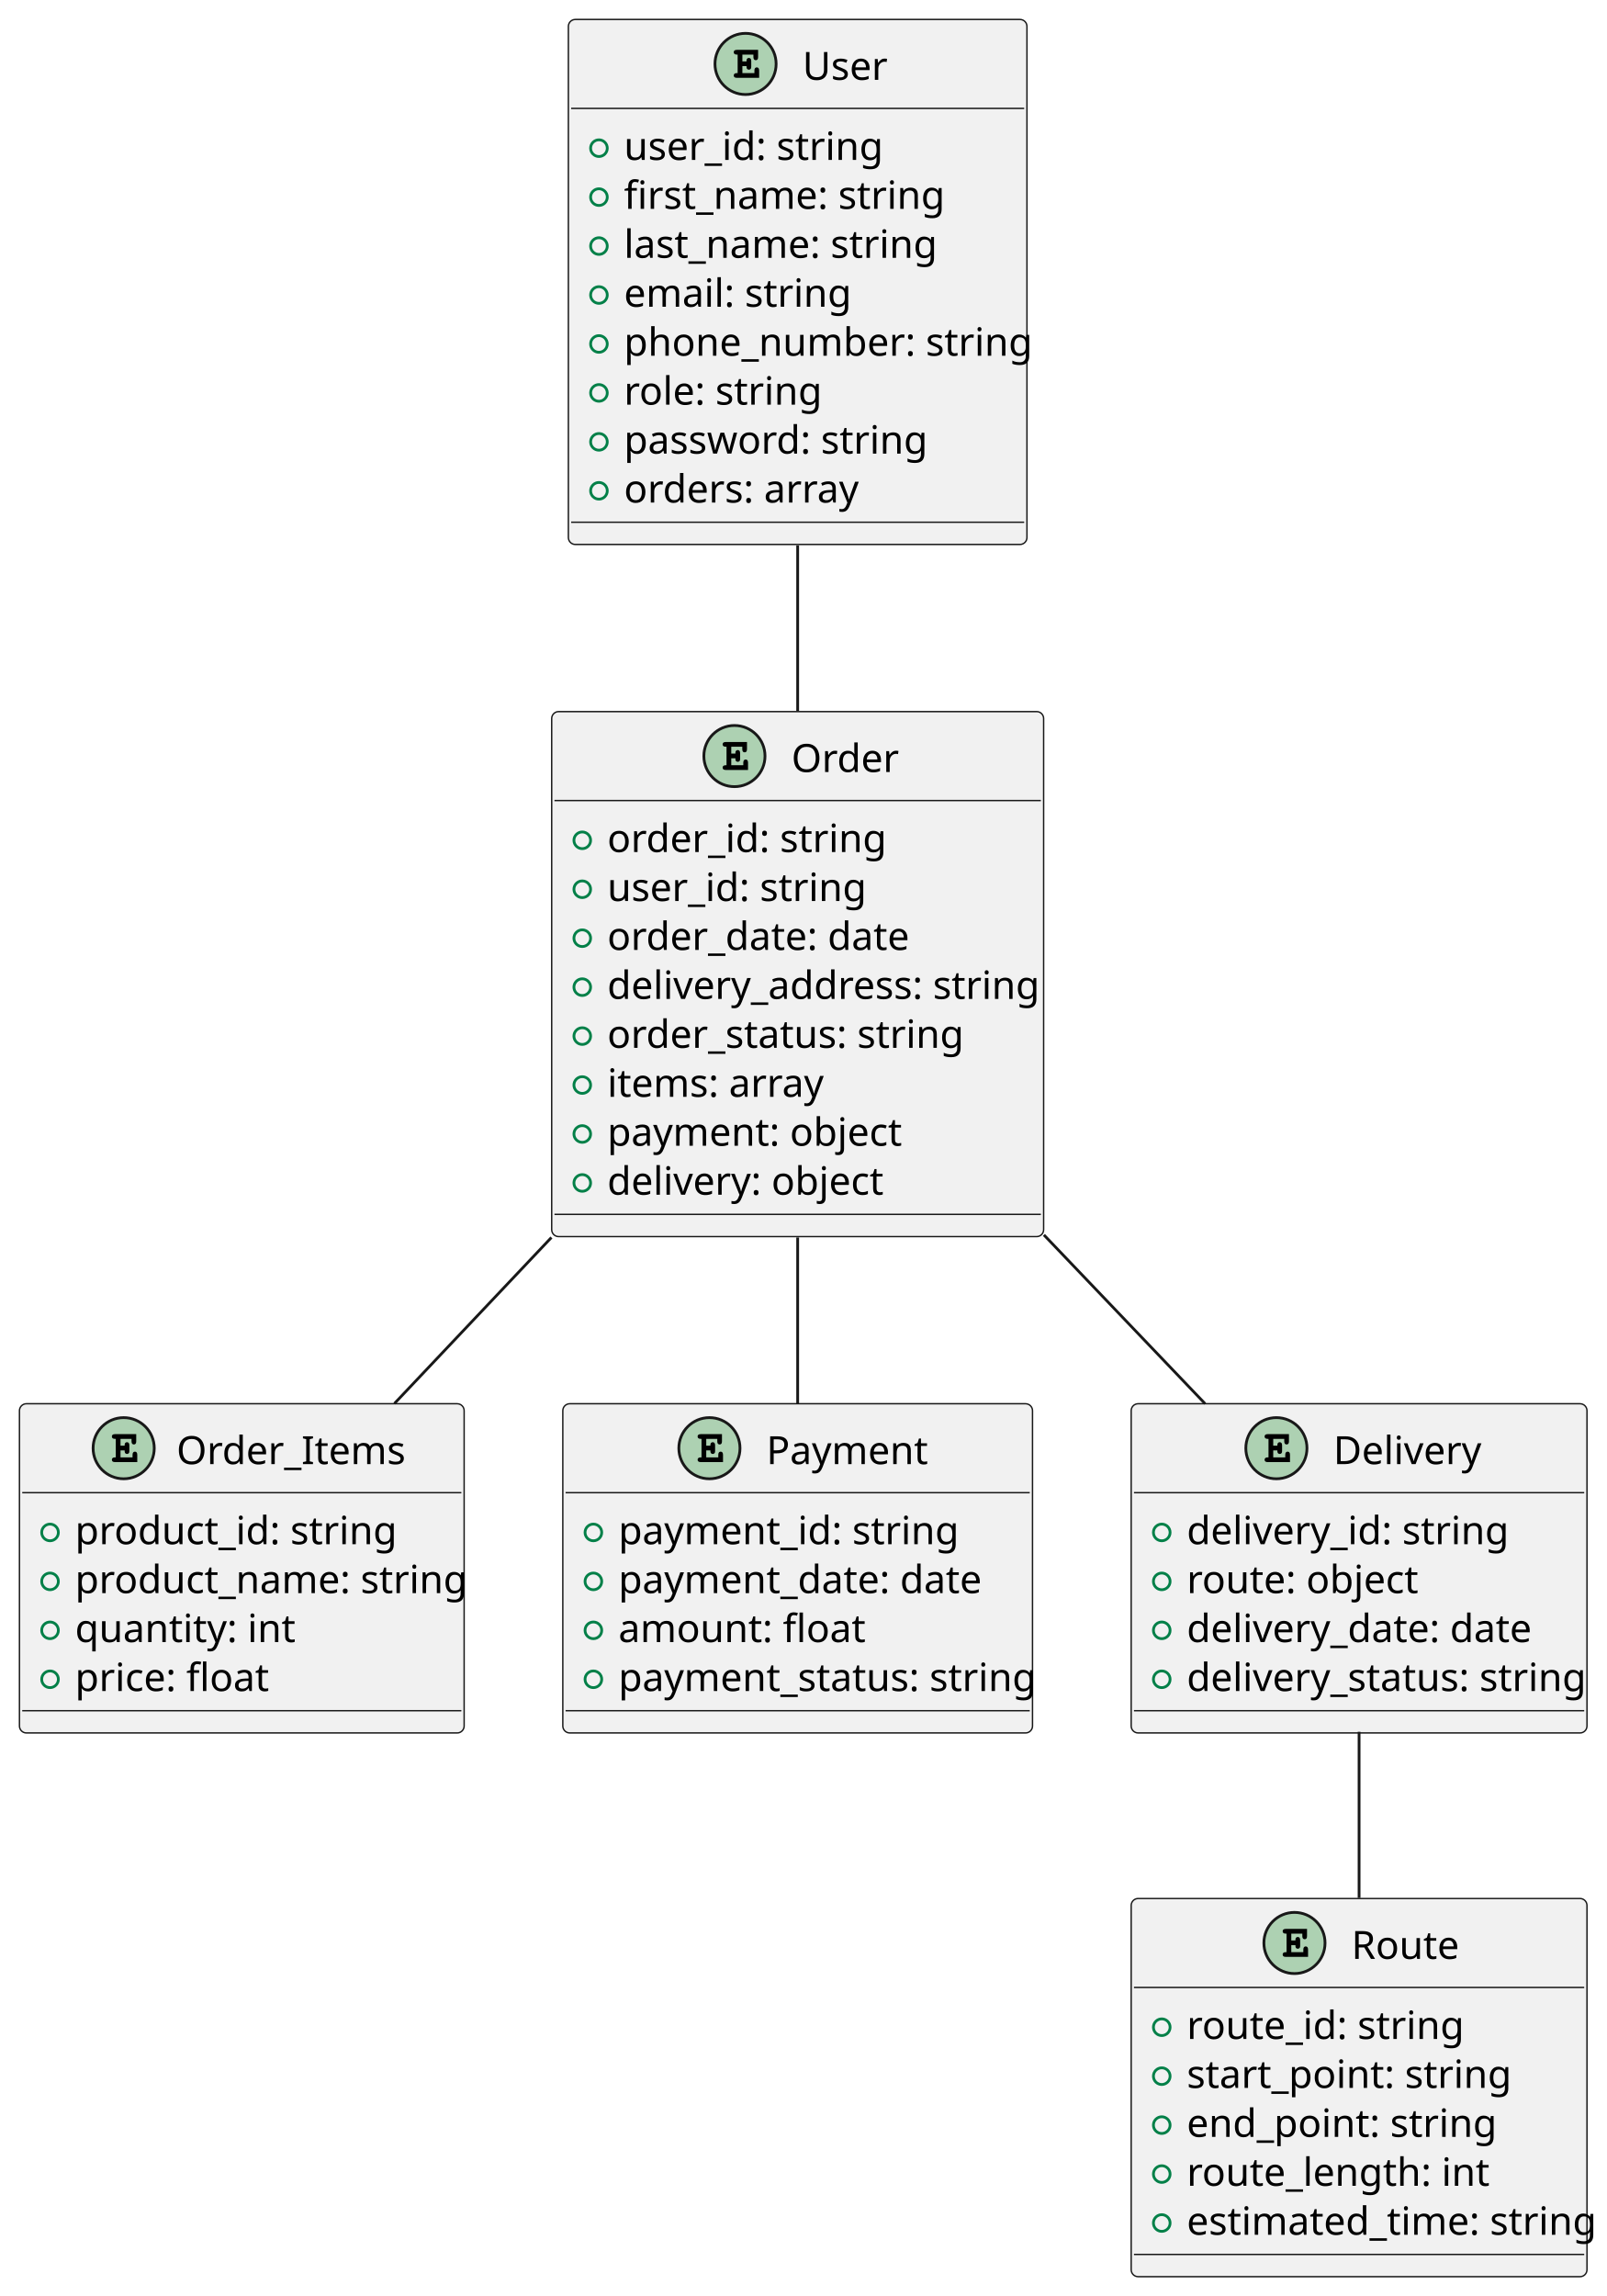
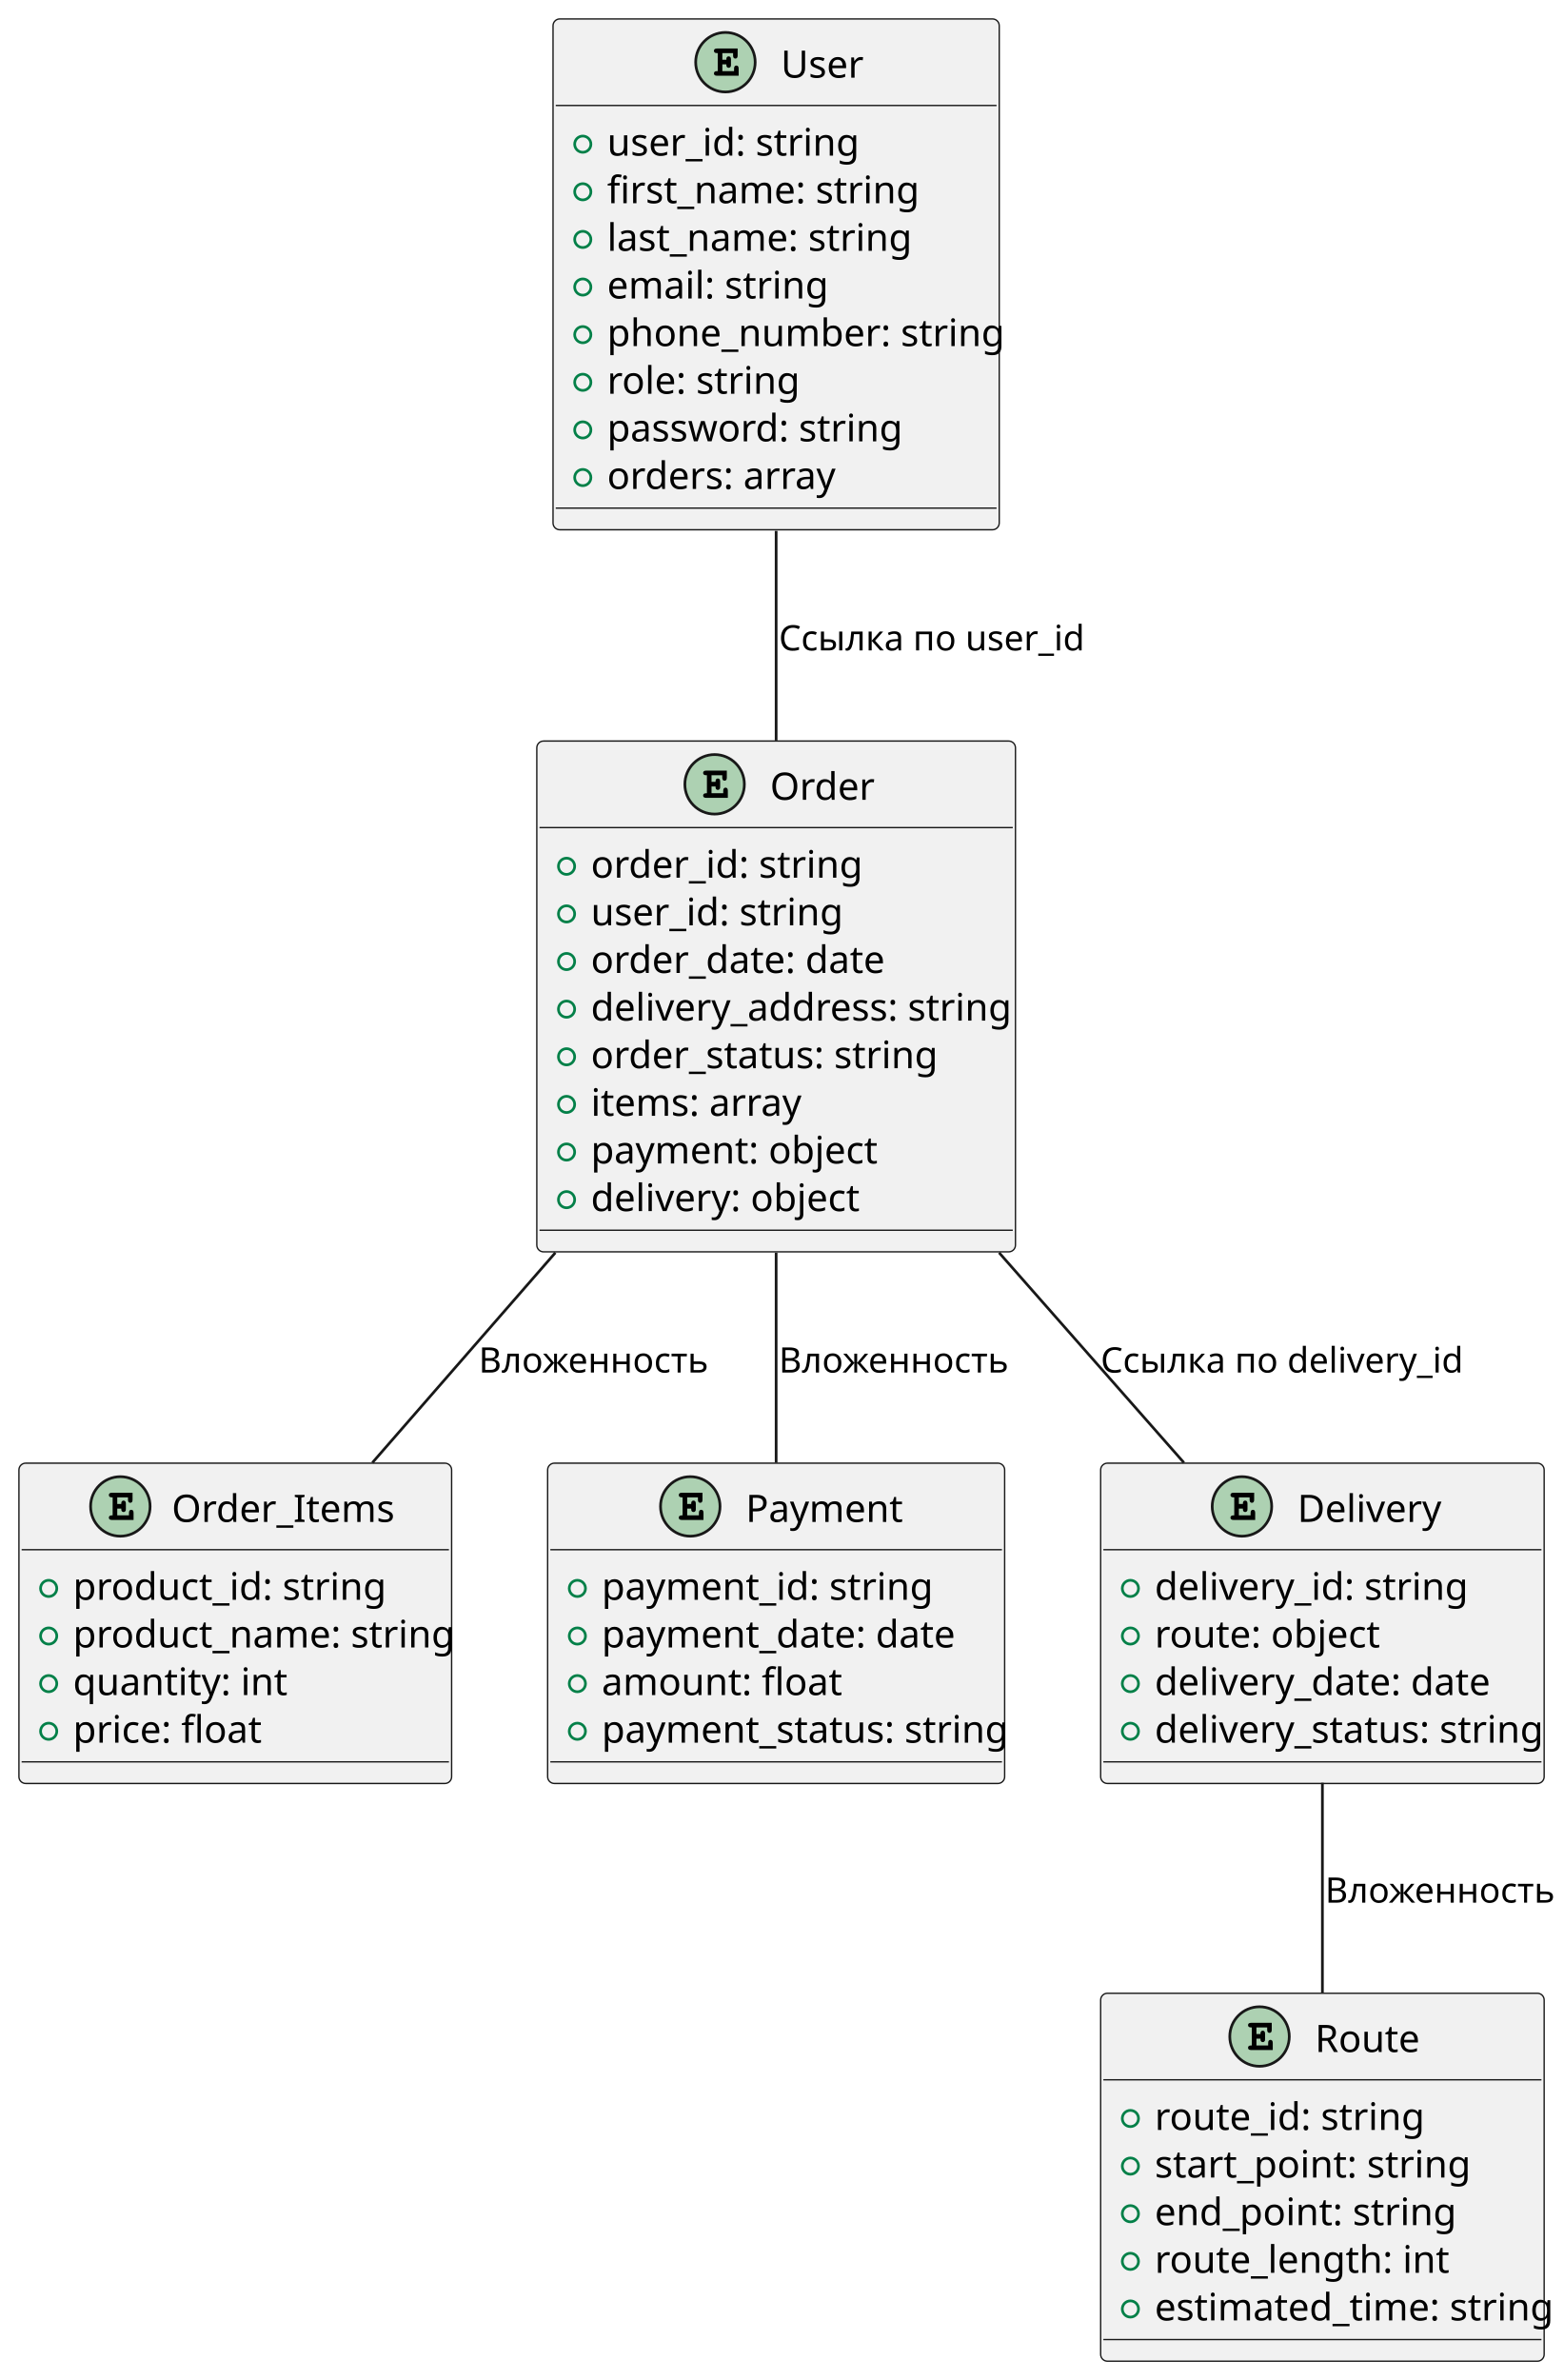
- <svg xmlns="http://www.w3.org/2000/svg" contentStyleType="text/css" height="826px" preserveAspectRatio="none" style="width:578px;height:826px;background:#FFFFFF;" version="1.1" viewBox="0 0 578 826" width="578px" zoomAndPan="magnify">
+ <svg xmlns="http://www.w3.org/2000/svg" contentStyleType="text/css" height="880px" preserveAspectRatio="none" style="width:578px;height:880px;background:#FFFFFF;" version="1.1" viewBox="0 0 578 880" width="578px" zoomAndPan="magnify">
  <defs />
  <g>
    <g id="elem_users">
      <rect codeLine="2" fill="#F1F1F1" height="188.875" id="users" rx="2.5" ry="2.5" style="stroke:#181818;stroke-width:0.5;" width="165" x="204.5" y="7" />
      <ellipse cx="268.25" cy="23" fill="#ADD1B2" rx="11" ry="11" style="stroke:#181818;stroke-width:1.0;" />
      <path d="M267.109,23.797 L267.109,26.297 L271.438,26.297 L271.438,25.375 Q271.438,24.766 271.68,24.5 Q271.922,24.234 272.297,24.234 Q272.672,24.234 272.906,24.5 Q273.141,24.766 273.141,25.375 L273.141,28 L265.141,28 Q264.516,28 264.258,27.766 Q264,27.531 264,27.141 Q264,26.766 264.266,26.531 Q264.531,26.297 265.141,26.297 L265.406,26.297 L265.406,19.641 L265.141,19.641 Q264.516,19.641 264.258,19.406 Q264,19.172 264,18.781 Q264,18.406 264.258,18.172 Q264.516,17.938 265.141,17.938 L272.766,17.938 L272.766,20.531 Q272.766,21.141 272.539,21.398 Q272.312,21.656 271.922,21.656 Q271.547,21.656 271.312,21.398 Q271.078,21.141 271.078,20.531 L271.078,19.641 L267.109,19.641 L267.109,22.094 L268.594,22.094 Q268.594,21.438 268.719,21.25 Q268.984,20.844 269.453,20.844 Q269.828,20.844 270.062,21.102 Q270.297,21.359 270.297,21.969 L270.297,23.938 Q270.297,24.484 270.172,24.672 Q269.906,25.062 269.453,25.062 Q268.984,25.062 268.719,24.656 Q268.594,24.469 268.594,23.797 L267.109,23.797 Z " fill="#000000" />
      <text fill="#000000" font-family="sans-serif" font-size="14" lengthAdjust="spacing" textLength="29" x="288.75" y="28.729">User</text>
      <line style="stroke:#181818;stroke-width:0.5;" x1="205.5" x2="368.5" y1="39" y2="39" />
      <ellipse cx="215.5" cy="53.305" fill="none" rx="3" ry="3" style="stroke:#038048;stroke-width:1.0;" />
      <text fill="#000000" font-family="sans-serif" font-size="14" lengthAdjust="spacing" textLength="90" x="224.5" y="57.533">user_id: string</text>
      <ellipse cx="215.5" cy="70.914" fill="none" rx="3" ry="3" style="stroke:#038048;stroke-width:1.0;" />
      <text fill="#000000" font-family="sans-serif" font-size="14" lengthAdjust="spacing" textLength="109" x="224.5" y="75.143">first_name: string</text>
      <ellipse cx="215.5" cy="88.523" fill="none" rx="3" ry="3" style="stroke:#038048;stroke-width:1.0;" />
      <text fill="#000000" font-family="sans-serif" font-size="14" lengthAdjust="spacing" textLength="108" x="224.5" y="92.752">last_name: string</text>
      <ellipse cx="215.5" cy="106.133" fill="none" rx="3" ry="3" style="stroke:#038048;stroke-width:1.0;" />
      <text fill="#000000" font-family="sans-serif" font-size="14" lengthAdjust="spacing" textLength="76" x="224.5" y="110.361">email: string</text>
      <ellipse cx="215.5" cy="123.742" fill="none" rx="3" ry="3" style="stroke:#038048;stroke-width:1.0;" />
      <text fill="#000000" font-family="sans-serif" font-size="14" lengthAdjust="spacing" textLength="139" x="224.5" y="127.971">phone_number: string</text>
      <ellipse cx="215.5" cy="141.352" fill="none" rx="3" ry="3" style="stroke:#038048;stroke-width:1.0;" />
      <text fill="#000000" font-family="sans-serif" font-size="14" lengthAdjust="spacing" textLength="67" x="224.5" y="145.58">role: string</text>
      <ellipse cx="215.5" cy="158.961" fill="none" rx="3" ry="3" style="stroke:#038048;stroke-width:1.0;" />
      <text fill="#000000" font-family="sans-serif" font-size="14" lengthAdjust="spacing" textLength="103" x="224.5" y="163.19">password: string</text>
      <ellipse cx="215.5" cy="176.57" fill="none" rx="3" ry="3" style="stroke:#038048;stroke-width:1.0;" />
      <text fill="#000000" font-family="sans-serif" font-size="14" lengthAdjust="spacing" textLength="82" x="224.5" y="180.799">orders: array</text>
      <line style="stroke:#181818;stroke-width:0.5;" x1="205.5" x2="368.5" y1="187.875" y2="187.875" />
    </g>
    <g id="elem_orders">
-       <rect codeLine="13" fill="#F1F1F1" height="188.875" id="orders" rx="2.5" ry="2.5" style="stroke:#181818;stroke-width:0.5;" width="177" x="198.5" y="256" />
-       <ellipse cx="264.25" cy="272" fill="#ADD1B2" rx="11" ry="11" style="stroke:#181818;stroke-width:1.0;" />
-       <path d="M263.109,272.797 L263.109,275.297 L267.438,275.297 L267.438,274.375 Q267.438,273.766 267.68,273.5 Q267.922,273.234 268.297,273.234 Q268.672,273.234 268.906,273.5 Q269.141,273.766 269.141,274.375 L269.141,277 L261.141,277 Q260.516,277 260.258,276.766 Q260,276.531 260,276.141 Q260,275.766 260.266,275.531 Q260.531,275.297 261.141,275.297 L261.406,275.297 L261.406,268.641 L261.141,268.641 Q260.516,268.641 260.258,268.406 Q260,268.172 260,267.781 Q260,267.406 260.258,267.172 Q260.516,266.938 261.141,266.938 L268.766,266.938 L268.766,269.531 Q268.766,270.141 268.539,270.398 Q268.312,270.656 267.922,270.656 Q267.547,270.656 267.312,270.398 Q267.078,270.141 267.078,269.531 L267.078,268.641 L263.109,268.641 L263.109,271.094 L264.594,271.094 Q264.594,270.438 264.719,270.25 Q264.984,269.844 265.453,269.844 Q265.828,269.844 266.062,270.102 Q266.297,270.359 266.297,270.969 L266.297,272.938 Q266.297,273.484 266.172,273.672 Q265.906,274.062 265.453,274.062 Q264.984,274.062 264.719,273.656 Q264.594,273.469 264.594,272.797 L263.109,272.797 Z " fill="#000000" />
-       <text fill="#000000" font-family="sans-serif" font-size="14" lengthAdjust="spacing" textLength="37" x="284.75" y="277.728">Order</text>
-       <line style="stroke:#181818;stroke-width:0.5;" x1="199.5" x2="374.5" y1="288" y2="288" />
-       <ellipse cx="209.5" cy="302.305" fill="none" rx="3" ry="3" style="stroke:#038048;stroke-width:1.0;" />
-       <text fill="#000000" font-family="sans-serif" font-size="14" lengthAdjust="spacing" textLength="96" x="218.5" y="306.533">order_id: string</text>
-       <ellipse cx="209.5" cy="319.914" fill="none" rx="3" ry="3" style="stroke:#038048;stroke-width:1.0;" />
-       <text fill="#000000" font-family="sans-serif" font-size="14" lengthAdjust="spacing" textLength="90" x="218.5" y="324.143">user_id: string</text>
-       <ellipse cx="209.5" cy="337.523" fill="none" rx="3" ry="3" style="stroke:#038048;stroke-width:1.0;" />
-       <text fill="#000000" font-family="sans-serif" font-size="14" lengthAdjust="spacing" textLength="106" x="218.5" y="341.752">order_date: date</text>
-       <ellipse cx="209.5" cy="355.133" fill="none" rx="3" ry="3" style="stroke:#038048;stroke-width:1.0;" />
-       <text fill="#000000" font-family="sans-serif" font-size="14" lengthAdjust="spacing" textLength="151" x="218.5" y="359.361">delivery_address: string</text>
-       <ellipse cx="209.5" cy="372.742" fill="none" rx="3" ry="3" style="stroke:#038048;stroke-width:1.0;" />
-       <text fill="#000000" font-family="sans-serif" font-size="14" lengthAdjust="spacing" textLength="123" x="218.5" y="376.971">order_status: string</text>
-       <ellipse cx="209.5" cy="390.352" fill="none" rx="3" ry="3" style="stroke:#038048;stroke-width:1.0;" />
-       <text fill="#000000" font-family="sans-serif" font-size="14" lengthAdjust="spacing" textLength="74" x="218.5" y="394.58">items: array</text>
-       <ellipse cx="209.5" cy="407.961" fill="none" rx="3" ry="3" style="stroke:#038048;stroke-width:1.0;" />
-       <text fill="#000000" font-family="sans-serif" font-size="14" lengthAdjust="spacing" textLength="100" x="218.5" y="412.19">payment: object</text>
-       <ellipse cx="209.5" cy="425.57" fill="none" rx="3" ry="3" style="stroke:#038048;stroke-width:1.0;" />
-       <text fill="#000000" font-family="sans-serif" font-size="14" lengthAdjust="spacing" textLength="95" x="218.5" y="429.799">delivery: object</text>
-       <line style="stroke:#181818;stroke-width:0.5;" x1="199.5" x2="374.5" y1="436.875" y2="436.875" />
+       <rect codeLine="13" fill="#F1F1F1" height="188.875" id="orders" rx="2.5" ry="2.5" style="stroke:#181818;stroke-width:0.5;" width="177" x="198.5" y="274" />
+       <ellipse cx="264.25" cy="290" fill="#ADD1B2" rx="11" ry="11" style="stroke:#181818;stroke-width:1.0;" />
+       <path d="M263.109,290.797 L263.109,293.297 L267.438,293.297 L267.438,292.375 Q267.438,291.766 267.68,291.5 Q267.922,291.234 268.297,291.234 Q268.672,291.234 268.906,291.5 Q269.141,291.766 269.141,292.375 L269.141,295 L261.141,295 Q260.516,295 260.258,294.766 Q260,294.531 260,294.141 Q260,293.766 260.266,293.531 Q260.531,293.297 261.141,293.297 L261.406,293.297 L261.406,286.641 L261.141,286.641 Q260.516,286.641 260.258,286.406 Q260,286.172 260,285.781 Q260,285.406 260.258,285.172 Q260.516,284.938 261.141,284.938 L268.766,284.938 L268.766,287.531 Q268.766,288.141 268.539,288.398 Q268.312,288.656 267.922,288.656 Q267.547,288.656 267.312,288.398 Q267.078,288.141 267.078,287.531 L267.078,286.641 L263.109,286.641 L263.109,289.094 L264.594,289.094 Q264.594,288.438 264.719,288.25 Q264.984,287.844 265.453,287.844 Q265.828,287.844 266.062,288.102 Q266.297,288.359 266.297,288.969 L266.297,290.938 Q266.297,291.484 266.172,291.672 Q265.906,292.062 265.453,292.062 Q264.984,292.062 264.719,291.656 Q264.594,291.469 264.594,290.797 L263.109,290.797 Z " fill="#000000" />
+       <text fill="#000000" font-family="sans-serif" font-size="14" lengthAdjust="spacing" textLength="37" x="284.75" y="295.728">Order</text>
+       <line style="stroke:#181818;stroke-width:0.5;" x1="199.5" x2="374.5" y1="306" y2="306" />
+       <ellipse cx="209.5" cy="320.305" fill="none" rx="3" ry="3" style="stroke:#038048;stroke-width:1.0;" />
+       <text fill="#000000" font-family="sans-serif" font-size="14" lengthAdjust="spacing" textLength="96" x="218.5" y="324.533">order_id: string</text>
+       <ellipse cx="209.5" cy="337.914" fill="none" rx="3" ry="3" style="stroke:#038048;stroke-width:1.0;" />
+       <text fill="#000000" font-family="sans-serif" font-size="14" lengthAdjust="spacing" textLength="90" x="218.5" y="342.143">user_id: string</text>
+       <ellipse cx="209.5" cy="355.523" fill="none" rx="3" ry="3" style="stroke:#038048;stroke-width:1.0;" />
+       <text fill="#000000" font-family="sans-serif" font-size="14" lengthAdjust="spacing" textLength="106" x="218.5" y="359.752">order_date: date</text>
+       <ellipse cx="209.5" cy="373.133" fill="none" rx="3" ry="3" style="stroke:#038048;stroke-width:1.0;" />
+       <text fill="#000000" font-family="sans-serif" font-size="14" lengthAdjust="spacing" textLength="151" x="218.5" y="377.361">delivery_address: string</text>
+       <ellipse cx="209.5" cy="390.742" fill="none" rx="3" ry="3" style="stroke:#038048;stroke-width:1.0;" />
+       <text fill="#000000" font-family="sans-serif" font-size="14" lengthAdjust="spacing" textLength="123" x="218.5" y="394.971">order_status: string</text>
+       <ellipse cx="209.5" cy="408.352" fill="none" rx="3" ry="3" style="stroke:#038048;stroke-width:1.0;" />
+       <text fill="#000000" font-family="sans-serif" font-size="14" lengthAdjust="spacing" textLength="74" x="218.5" y="412.58">items: array</text>
+       <ellipse cx="209.5" cy="425.961" fill="none" rx="3" ry="3" style="stroke:#038048;stroke-width:1.0;" />
+       <text fill="#000000" font-family="sans-serif" font-size="14" lengthAdjust="spacing" textLength="100" x="218.5" y="430.19">payment: object</text>
+       <ellipse cx="209.5" cy="443.57" fill="none" rx="3" ry="3" style="stroke:#038048;stroke-width:1.0;" />
+       <text fill="#000000" font-family="sans-serif" font-size="14" lengthAdjust="spacing" textLength="95" x="218.5" y="447.799">delivery: object</text>
+       <line style="stroke:#181818;stroke-width:0.5;" x1="199.5" x2="374.5" y1="454.875" y2="454.875" />
    </g>
    <g id="elem_order_items">
-       <rect codeLine="24" fill="#F1F1F1" height="118.438" id="order_items" rx="2.5" ry="2.5" style="stroke:#181818;stroke-width:0.5;" width="160" x="7" y="505" />
-       <ellipse cx="44.5" cy="521" fill="#ADD1B2" rx="11" ry="11" style="stroke:#181818;stroke-width:1.0;" />
-       <path d="M43.359,521.797 L43.359,524.297 L47.688,524.297 L47.688,523.375 Q47.688,522.766 47.93,522.5 Q48.172,522.234 48.547,522.234 Q48.922,522.234 49.156,522.5 Q49.391,522.766 49.391,523.375 L49.391,526 L41.391,526 Q40.766,526 40.508,525.766 Q40.25,525.531 40.25,525.141 Q40.25,524.766 40.516,524.531 Q40.781,524.297 41.391,524.297 L41.656,524.297 L41.656,517.641 L41.391,517.641 Q40.766,517.641 40.508,517.406 Q40.25,517.172 40.25,516.781 Q40.25,516.406 40.508,516.172 Q40.766,515.938 41.391,515.938 L49.016,515.938 L49.016,518.531 Q49.016,519.141 48.789,519.398 Q48.562,519.656 48.172,519.656 Q47.797,519.656 47.562,519.398 Q47.328,519.141 47.328,518.531 L47.328,517.641 L43.359,517.641 L43.359,520.094 L44.844,520.094 Q44.844,519.438 44.969,519.25 Q45.234,518.844 45.703,518.844 Q46.078,518.844 46.312,519.102 Q46.547,519.359 46.547,519.969 L46.547,521.938 Q46.547,522.484 46.422,522.672 Q46.156,523.062 45.703,523.062 Q45.234,523.062 44.969,522.656 Q44.844,522.469 44.844,521.797 L43.359,521.797 Z " fill="#000000" />
-       <text fill="#000000" font-family="sans-serif" font-size="14" lengthAdjust="spacing" textLength="78" x="63.5" y="526.729">Order_Items</text>
-       <line style="stroke:#181818;stroke-width:0.5;" x1="8" x2="166" y1="537" y2="537" />
-       <ellipse cx="18" cy="551.305" fill="none" rx="3" ry="3" style="stroke:#038048;stroke-width:1.0;" />
-       <text fill="#000000" font-family="sans-serif" font-size="14" lengthAdjust="spacing" textLength="110" x="27" y="555.533">product_id: string</text>
-       <ellipse cx="18" cy="568.914" fill="none" rx="3" ry="3" style="stroke:#038048;stroke-width:1.0;" />
-       <text fill="#000000" font-family="sans-serif" font-size="14" lengthAdjust="spacing" textLength="134" x="27" y="573.143">product_name: string</text>
-       <ellipse cx="18" cy="586.523" fill="none" rx="3" ry="3" style="stroke:#038048;stroke-width:1.0;" />
-       <text fill="#000000" font-family="sans-serif" font-size="14" lengthAdjust="spacing" textLength="73" x="27" y="590.752">quantity: int</text>
-       <ellipse cx="18" cy="604.133" fill="none" rx="3" ry="3" style="stroke:#038048;stroke-width:1.0;" />
-       <text fill="#000000" font-family="sans-serif" font-size="14" lengthAdjust="spacing" textLength="66" x="27" y="608.361">price: float</text>
-       <line style="stroke:#181818;stroke-width:0.5;" x1="8" x2="166" y1="615.438" y2="615.438" />
+       <rect codeLine="24" fill="#F1F1F1" height="118.438" id="order_items" rx="2.5" ry="2.5" style="stroke:#181818;stroke-width:0.5;" width="160" x="7" y="541" />
+       <ellipse cx="44.5" cy="557" fill="#ADD1B2" rx="11" ry="11" style="stroke:#181818;stroke-width:1.0;" />
+       <path d="M43.359,557.797 L43.359,560.297 L47.688,560.297 L47.688,559.375 Q47.688,558.766 47.93,558.5 Q48.172,558.234 48.547,558.234 Q48.922,558.234 49.156,558.5 Q49.391,558.766 49.391,559.375 L49.391,562 L41.391,562 Q40.766,562 40.508,561.766 Q40.25,561.531 40.25,561.141 Q40.25,560.766 40.516,560.531 Q40.781,560.297 41.391,560.297 L41.656,560.297 L41.656,553.641 L41.391,553.641 Q40.766,553.641 40.508,553.406 Q40.25,553.172 40.25,552.781 Q40.25,552.406 40.508,552.172 Q40.766,551.938 41.391,551.938 L49.016,551.938 L49.016,554.531 Q49.016,555.141 48.789,555.398 Q48.562,555.656 48.172,555.656 Q47.797,555.656 47.562,555.398 Q47.328,555.141 47.328,554.531 L47.328,553.641 L43.359,553.641 L43.359,556.094 L44.844,556.094 Q44.844,555.438 44.969,555.25 Q45.234,554.844 45.703,554.844 Q46.078,554.844 46.312,555.102 Q46.547,555.359 46.547,555.969 L46.547,557.938 Q46.547,558.484 46.422,558.672 Q46.156,559.062 45.703,559.062 Q45.234,559.062 44.969,558.656 Q44.844,558.469 44.844,557.797 L43.359,557.797 Z " fill="#000000" />
+       <text fill="#000000" font-family="sans-serif" font-size="14" lengthAdjust="spacing" textLength="78" x="63.5" y="562.729">Order_Items</text>
+       <line style="stroke:#181818;stroke-width:0.5;" x1="8" x2="166" y1="573" y2="573" />
+       <ellipse cx="18" cy="587.305" fill="none" rx="3" ry="3" style="stroke:#038048;stroke-width:1.0;" />
+       <text fill="#000000" font-family="sans-serif" font-size="14" lengthAdjust="spacing" textLength="110" x="27" y="591.533">product_id: string</text>
+       <ellipse cx="18" cy="604.914" fill="none" rx="3" ry="3" style="stroke:#038048;stroke-width:1.0;" />
+       <text fill="#000000" font-family="sans-serif" font-size="14" lengthAdjust="spacing" textLength="134" x="27" y="609.143">product_name: string</text>
+       <ellipse cx="18" cy="622.523" fill="none" rx="3" ry="3" style="stroke:#038048;stroke-width:1.0;" />
+       <text fill="#000000" font-family="sans-serif" font-size="14" lengthAdjust="spacing" textLength="73" x="27" y="626.752">quantity: int</text>
+       <ellipse cx="18" cy="640.133" fill="none" rx="3" ry="3" style="stroke:#038048;stroke-width:1.0;" />
+       <text fill="#000000" font-family="sans-serif" font-size="14" lengthAdjust="spacing" textLength="66" x="27" y="644.361">price: float</text>
+       <line style="stroke:#181818;stroke-width:0.5;" x1="8" x2="166" y1="651.438" y2="651.438" />
    </g>
    <g id="elem_payment">
-       <rect codeLine="31" fill="#F1F1F1" height="118.438" id="payment" rx="2.5" ry="2.5" style="stroke:#181818;stroke-width:0.5;" width="169" x="202.5" y="505" />
-       <ellipse cx="255.25" cy="521" fill="#ADD1B2" rx="11" ry="11" style="stroke:#181818;stroke-width:1.0;" />
-       <path d="M254.109,521.797 L254.109,524.297 L258.438,524.297 L258.438,523.375 Q258.438,522.766 258.68,522.5 Q258.922,522.234 259.297,522.234 Q259.672,522.234 259.906,522.5 Q260.141,522.766 260.141,523.375 L260.141,526 L252.141,526 Q251.516,526 251.258,525.766 Q251,525.531 251,525.141 Q251,524.766 251.266,524.531 Q251.531,524.297 252.141,524.297 L252.406,524.297 L252.406,517.641 L252.141,517.641 Q251.516,517.641 251.258,517.406 Q251,517.172 251,516.781 Q251,516.406 251.258,516.172 Q251.516,515.938 252.141,515.938 L259.766,515.938 L259.766,518.531 Q259.766,519.141 259.539,519.398 Q259.312,519.656 258.922,519.656 Q258.547,519.656 258.312,519.398 Q258.078,519.141 258.078,518.531 L258.078,517.641 L254.109,517.641 L254.109,520.094 L255.594,520.094 Q255.594,519.438 255.719,519.25 Q255.984,518.844 256.453,518.844 Q256.828,518.844 257.062,519.102 Q257.297,519.359 257.297,519.969 L257.297,521.938 Q257.297,522.484 257.172,522.672 Q256.906,523.062 256.453,523.062 Q255.984,523.062 255.719,522.656 Q255.594,522.469 255.594,521.797 L254.109,521.797 Z " fill="#000000" />
-       <text fill="#000000" font-family="sans-serif" font-size="14" lengthAdjust="spacing" textLength="55" x="275.75" y="526.729">Payment</text>
-       <line style="stroke:#181818;stroke-width:0.5;" x1="203.5" x2="370.5" y1="537" y2="537" />
-       <ellipse cx="213.5" cy="551.305" fill="none" rx="3" ry="3" style="stroke:#038048;stroke-width:1.0;" />
-       <text fill="#000000" font-family="sans-serif" font-size="14" lengthAdjust="spacing" textLength="116" x="222.5" y="555.533">payment_id: string</text>
-       <ellipse cx="213.5" cy="568.914" fill="none" rx="3" ry="3" style="stroke:#038048;stroke-width:1.0;" />
-       <text fill="#000000" font-family="sans-serif" font-size="14" lengthAdjust="spacing" textLength="126" x="222.5" y="573.143">payment_date: date</text>
-       <ellipse cx="213.5" cy="586.523" fill="none" rx="3" ry="3" style="stroke:#038048;stroke-width:1.0;" />
-       <text fill="#000000" font-family="sans-serif" font-size="14" lengthAdjust="spacing" textLength="82" x="222.5" y="590.752">amount: float</text>
-       <ellipse cx="213.5" cy="604.133" fill="none" rx="3" ry="3" style="stroke:#038048;stroke-width:1.0;" />
-       <text fill="#000000" font-family="sans-serif" font-size="14" lengthAdjust="spacing" textLength="143" x="222.5" y="608.361">payment_status: string</text>
-       <line style="stroke:#181818;stroke-width:0.5;" x1="203.5" x2="370.5" y1="615.438" y2="615.438" />
+       <rect codeLine="31" fill="#F1F1F1" height="118.438" id="payment" rx="2.5" ry="2.5" style="stroke:#181818;stroke-width:0.5;" width="169" x="202.5" y="541" />
+       <ellipse cx="255.25" cy="557" fill="#ADD1B2" rx="11" ry="11" style="stroke:#181818;stroke-width:1.0;" />
+       <path d="M254.109,557.797 L254.109,560.297 L258.438,560.297 L258.438,559.375 Q258.438,558.766 258.68,558.5 Q258.922,558.234 259.297,558.234 Q259.672,558.234 259.906,558.5 Q260.141,558.766 260.141,559.375 L260.141,562 L252.141,562 Q251.516,562 251.258,561.766 Q251,561.531 251,561.141 Q251,560.766 251.266,560.531 Q251.531,560.297 252.141,560.297 L252.406,560.297 L252.406,553.641 L252.141,553.641 Q251.516,553.641 251.258,553.406 Q251,553.172 251,552.781 Q251,552.406 251.258,552.172 Q251.516,551.938 252.141,551.938 L259.766,551.938 L259.766,554.531 Q259.766,555.141 259.539,555.398 Q259.312,555.656 258.922,555.656 Q258.547,555.656 258.312,555.398 Q258.078,555.141 258.078,554.531 L258.078,553.641 L254.109,553.641 L254.109,556.094 L255.594,556.094 Q255.594,555.438 255.719,555.25 Q255.984,554.844 256.453,554.844 Q256.828,554.844 257.062,555.102 Q257.297,555.359 257.297,555.969 L257.297,557.938 Q257.297,558.484 257.172,558.672 Q256.906,559.062 256.453,559.062 Q255.984,559.062 255.719,558.656 Q255.594,558.469 255.594,557.797 L254.109,557.797 Z " fill="#000000" />
+       <text fill="#000000" font-family="sans-serif" font-size="14" lengthAdjust="spacing" textLength="55" x="275.75" y="562.729">Payment</text>
+       <line style="stroke:#181818;stroke-width:0.5;" x1="203.5" x2="370.5" y1="573" y2="573" />
+       <ellipse cx="213.5" cy="587.305" fill="none" rx="3" ry="3" style="stroke:#038048;stroke-width:1.0;" />
+       <text fill="#000000" font-family="sans-serif" font-size="14" lengthAdjust="spacing" textLength="116" x="222.5" y="591.533">payment_id: string</text>
+       <ellipse cx="213.5" cy="604.914" fill="none" rx="3" ry="3" style="stroke:#038048;stroke-width:1.0;" />
+       <text fill="#000000" font-family="sans-serif" font-size="14" lengthAdjust="spacing" textLength="126" x="222.5" y="609.143">payment_date: date</text>
+       <ellipse cx="213.5" cy="622.523" fill="none" rx="3" ry="3" style="stroke:#038048;stroke-width:1.0;" />
+       <text fill="#000000" font-family="sans-serif" font-size="14" lengthAdjust="spacing" textLength="82" x="222.5" y="626.752">amount: float</text>
+       <ellipse cx="213.5" cy="640.133" fill="none" rx="3" ry="3" style="stroke:#038048;stroke-width:1.0;" />
+       <text fill="#000000" font-family="sans-serif" font-size="14" lengthAdjust="spacing" textLength="143" x="222.5" y="644.361">payment_status: string</text>
+       <line style="stroke:#181818;stroke-width:0.5;" x1="203.5" x2="370.5" y1="651.438" y2="651.438" />
    </g>
    <g id="elem_delivery">
-       <rect codeLine="38" fill="#F1F1F1" height="118.438" id="delivery" rx="2.5" ry="2.5" style="stroke:#181818;stroke-width:0.5;" width="164" x="407" y="505" />
-       <ellipse cx="459.25" cy="521" fill="#ADD1B2" rx="11" ry="11" style="stroke:#181818;stroke-width:1.0;" />
-       <path d="M458.109,521.797 L458.109,524.297 L462.438,524.297 L462.438,523.375 Q462.438,522.766 462.68,522.5 Q462.922,522.234 463.297,522.234 Q463.672,522.234 463.906,522.5 Q464.141,522.766 464.141,523.375 L464.141,526 L456.141,526 Q455.516,526 455.258,525.766 Q455,525.531 455,525.141 Q455,524.766 455.266,524.531 Q455.531,524.297 456.141,524.297 L456.406,524.297 L456.406,517.641 L456.141,517.641 Q455.516,517.641 455.258,517.406 Q455,517.172 455,516.781 Q455,516.406 455.258,516.172 Q455.516,515.938 456.141,515.938 L463.766,515.938 L463.766,518.531 Q463.766,519.141 463.539,519.398 Q463.312,519.656 462.922,519.656 Q462.547,519.656 462.312,519.398 Q462.078,519.141 462.078,518.531 L462.078,517.641 L458.109,517.641 L458.109,520.094 L459.594,520.094 Q459.594,519.438 459.719,519.25 Q459.984,518.844 460.453,518.844 Q460.828,518.844 461.062,519.102 Q461.297,519.359 461.297,519.969 L461.297,521.938 Q461.297,522.484 461.172,522.672 Q460.906,523.062 460.453,523.062 Q459.984,523.062 459.719,522.656 Q459.594,522.469 459.594,521.797 L458.109,521.797 Z " fill="#000000" />
-       <text fill="#000000" font-family="sans-serif" font-size="14" lengthAdjust="spacing" textLength="51" x="479.75" y="526.729">Delivery</text>
-       <line style="stroke:#181818;stroke-width:0.5;" x1="408" x2="570" y1="537" y2="537" />
-       <ellipse cx="418" cy="551.305" fill="none" rx="3" ry="3" style="stroke:#038048;stroke-width:1.0;" />
-       <text fill="#000000" font-family="sans-serif" font-size="14" lengthAdjust="spacing" textLength="111" x="427" y="555.533">delivery_id: string</text>
-       <ellipse cx="418" cy="568.914" fill="none" rx="3" ry="3" style="stroke:#038048;stroke-width:1.0;" />
-       <text fill="#000000" font-family="sans-serif" font-size="14" lengthAdjust="spacing" textLength="79" x="427" y="573.143">route: object</text>
-       <ellipse cx="418" cy="586.523" fill="none" rx="3" ry="3" style="stroke:#038048;stroke-width:1.0;" />
-       <text fill="#000000" font-family="sans-serif" font-size="14" lengthAdjust="spacing" textLength="121" x="427" y="590.752">delivery_date: date</text>
-       <ellipse cx="418" cy="604.133" fill="none" rx="3" ry="3" style="stroke:#038048;stroke-width:1.0;" />
-       <text fill="#000000" font-family="sans-serif" font-size="14" lengthAdjust="spacing" textLength="138" x="427" y="608.361">delivery_status: string</text>
-       <line style="stroke:#181818;stroke-width:0.5;" x1="408" x2="570" y1="615.438" y2="615.438" />
+       <rect codeLine="38" fill="#F1F1F1" height="118.438" id="delivery" rx="2.5" ry="2.5" style="stroke:#181818;stroke-width:0.5;" width="164" x="407" y="541" />
+       <ellipse cx="459.25" cy="557" fill="#ADD1B2" rx="11" ry="11" style="stroke:#181818;stroke-width:1.0;" />
+       <path d="M458.109,557.797 L458.109,560.297 L462.438,560.297 L462.438,559.375 Q462.438,558.766 462.68,558.5 Q462.922,558.234 463.297,558.234 Q463.672,558.234 463.906,558.5 Q464.141,558.766 464.141,559.375 L464.141,562 L456.141,562 Q455.516,562 455.258,561.766 Q455,561.531 455,561.141 Q455,560.766 455.266,560.531 Q455.531,560.297 456.141,560.297 L456.406,560.297 L456.406,553.641 L456.141,553.641 Q455.516,553.641 455.258,553.406 Q455,553.172 455,552.781 Q455,552.406 455.258,552.172 Q455.516,551.938 456.141,551.938 L463.766,551.938 L463.766,554.531 Q463.766,555.141 463.539,555.398 Q463.312,555.656 462.922,555.656 Q462.547,555.656 462.312,555.398 Q462.078,555.141 462.078,554.531 L462.078,553.641 L458.109,553.641 L458.109,556.094 L459.594,556.094 Q459.594,555.438 459.719,555.25 Q459.984,554.844 460.453,554.844 Q460.828,554.844 461.062,555.102 Q461.297,555.359 461.297,555.969 L461.297,557.938 Q461.297,558.484 461.172,558.672 Q460.906,559.062 460.453,559.062 Q459.984,559.062 459.719,558.656 Q459.594,558.469 459.594,557.797 L458.109,557.797 Z " fill="#000000" />
+       <text fill="#000000" font-family="sans-serif" font-size="14" lengthAdjust="spacing" textLength="51" x="479.75" y="562.729">Delivery</text>
+       <line style="stroke:#181818;stroke-width:0.5;" x1="408" x2="570" y1="573" y2="573" />
+       <ellipse cx="418" cy="587.305" fill="none" rx="3" ry="3" style="stroke:#038048;stroke-width:1.0;" />
+       <text fill="#000000" font-family="sans-serif" font-size="14" lengthAdjust="spacing" textLength="111" x="427" y="591.533">delivery_id: string</text>
+       <ellipse cx="418" cy="604.914" fill="none" rx="3" ry="3" style="stroke:#038048;stroke-width:1.0;" />
+       <text fill="#000000" font-family="sans-serif" font-size="14" lengthAdjust="spacing" textLength="79" x="427" y="609.143">route: object</text>
+       <ellipse cx="418" cy="622.523" fill="none" rx="3" ry="3" style="stroke:#038048;stroke-width:1.0;" />
+       <text fill="#000000" font-family="sans-serif" font-size="14" lengthAdjust="spacing" textLength="121" x="427" y="626.752">delivery_date: date</text>
+       <ellipse cx="418" cy="640.133" fill="none" rx="3" ry="3" style="stroke:#038048;stroke-width:1.0;" />
+       <text fill="#000000" font-family="sans-serif" font-size="14" lengthAdjust="spacing" textLength="138" x="427" y="644.361">delivery_status: string</text>
+       <line style="stroke:#181818;stroke-width:0.5;" x1="408" x2="570" y1="651.438" y2="651.438" />
    </g>
    <g id="elem_route">
-       <rect codeLine="45" fill="#F1F1F1" height="136.047" id="route" rx="2.5" ry="2.5" style="stroke:#181818;stroke-width:0.5;" width="164" x="407" y="683" />
-       <ellipse cx="465.75" cy="699" fill="#ADD1B2" rx="11" ry="11" style="stroke:#181818;stroke-width:1.0;" />
-       <path d="M464.609,699.797 L464.609,702.297 L468.938,702.297 L468.938,701.375 Q468.938,700.766 469.18,700.5 Q469.422,700.234 469.797,700.234 Q470.172,700.234 470.406,700.5 Q470.641,700.766 470.641,701.375 L470.641,704 L462.641,704 Q462.016,704 461.758,703.766 Q461.5,703.531 461.5,703.141 Q461.5,702.766 461.766,702.531 Q462.031,702.297 462.641,702.297 L462.906,702.297 L462.906,695.641 L462.641,695.641 Q462.016,695.641 461.758,695.406 Q461.5,695.172 461.5,694.781 Q461.5,694.406 461.758,694.172 Q462.016,693.938 462.641,693.938 L470.266,693.938 L470.266,696.531 Q470.266,697.141 470.039,697.398 Q469.812,697.656 469.422,697.656 Q469.047,697.656 468.812,697.398 Q468.578,697.141 468.578,696.531 L468.578,695.641 L464.609,695.641 L464.609,698.094 L466.094,698.094 Q466.094,697.438 466.219,697.25 Q466.484,696.844 466.953,696.844 Q467.328,696.844 467.562,697.102 Q467.797,697.359 467.797,697.969 L467.797,699.938 Q467.797,700.484 467.672,700.672 Q467.406,701.062 466.953,701.062 Q466.484,701.062 466.219,700.656 Q466.094,700.469 466.094,699.797 L464.609,699.797 Z " fill="#000000" />
-       <text fill="#000000" font-family="sans-serif" font-size="14" lengthAdjust="spacing" textLength="38" x="486.25" y="704.729">Route</text>
-       <line style="stroke:#181818;stroke-width:0.5;" x1="408" x2="570" y1="715" y2="715" />
-       <ellipse cx="418" cy="729.305" fill="none" rx="3" ry="3" style="stroke:#038048;stroke-width:1.0;" />
-       <text fill="#000000" font-family="sans-serif" font-size="14" lengthAdjust="spacing" textLength="95" x="427" y="733.533">route_id: string</text>
-       <ellipse cx="418" cy="746.914" fill="none" rx="3" ry="3" style="stroke:#038048;stroke-width:1.0;" />
-       <text fill="#000000" font-family="sans-serif" font-size="14" lengthAdjust="spacing" textLength="110" x="427" y="751.143">start_point: string</text>
-       <ellipse cx="418" cy="764.523" fill="none" rx="3" ry="3" style="stroke:#038048;stroke-width:1.0;" />
-       <text fill="#000000" font-family="sans-serif" font-size="14" lengthAdjust="spacing" textLength="106" x="427" y="768.752">end_point: string</text>
-       <ellipse cx="418" cy="782.133" fill="none" rx="3" ry="3" style="stroke:#038048;stroke-width:1.0;" />
-       <text fill="#000000" font-family="sans-serif" font-size="14" lengthAdjust="spacing" textLength="103" x="427" y="786.361">route_length: int</text>
-       <ellipse cx="418" cy="799.742" fill="none" rx="3" ry="3" style="stroke:#038048;stroke-width:1.0;" />
-       <text fill="#000000" font-family="sans-serif" font-size="14" lengthAdjust="spacing" textLength="138" x="427" y="803.971">estimated_time: string</text>
-       <line style="stroke:#181818;stroke-width:0.5;" x1="408" x2="570" y1="811.047" y2="811.047" />
+       <rect codeLine="45" fill="#F1F1F1" height="136.047" id="route" rx="2.5" ry="2.5" style="stroke:#181818;stroke-width:0.5;" width="164" x="407" y="737" />
+       <ellipse cx="465.75" cy="753" fill="#ADD1B2" rx="11" ry="11" style="stroke:#181818;stroke-width:1.0;" />
+       <path d="M464.609,753.797 L464.609,756.297 L468.938,756.297 L468.938,755.375 Q468.938,754.766 469.18,754.5 Q469.422,754.234 469.797,754.234 Q470.172,754.234 470.406,754.5 Q470.641,754.766 470.641,755.375 L470.641,758 L462.641,758 Q462.016,758 461.758,757.766 Q461.5,757.531 461.5,757.141 Q461.5,756.766 461.766,756.531 Q462.031,756.297 462.641,756.297 L462.906,756.297 L462.906,749.641 L462.641,749.641 Q462.016,749.641 461.758,749.406 Q461.5,749.172 461.5,748.781 Q461.5,748.406 461.758,748.172 Q462.016,747.938 462.641,747.938 L470.266,747.938 L470.266,750.531 Q470.266,751.141 470.039,751.398 Q469.812,751.656 469.422,751.656 Q469.047,751.656 468.812,751.398 Q468.578,751.141 468.578,750.531 L468.578,749.641 L464.609,749.641 L464.609,752.094 L466.094,752.094 Q466.094,751.438 466.219,751.25 Q466.484,750.844 466.953,750.844 Q467.328,750.844 467.562,751.102 Q467.797,751.359 467.797,751.969 L467.797,753.938 Q467.797,754.484 467.672,754.672 Q467.406,755.062 466.953,755.062 Q466.484,755.062 466.219,754.656 Q466.094,754.469 466.094,753.797 L464.609,753.797 Z " fill="#000000" />
+       <text fill="#000000" font-family="sans-serif" font-size="14" lengthAdjust="spacing" textLength="38" x="486.25" y="758.729">Route</text>
+       <line style="stroke:#181818;stroke-width:0.5;" x1="408" x2="570" y1="769" y2="769" />
+       <ellipse cx="418" cy="783.305" fill="none" rx="3" ry="3" style="stroke:#038048;stroke-width:1.0;" />
+       <text fill="#000000" font-family="sans-serif" font-size="14" lengthAdjust="spacing" textLength="95" x="427" y="787.533">route_id: string</text>
+       <ellipse cx="418" cy="800.914" fill="none" rx="3" ry="3" style="stroke:#038048;stroke-width:1.0;" />
+       <text fill="#000000" font-family="sans-serif" font-size="14" lengthAdjust="spacing" textLength="110" x="427" y="805.143">start_point: string</text>
+       <ellipse cx="418" cy="818.523" fill="none" rx="3" ry="3" style="stroke:#038048;stroke-width:1.0;" />
+       <text fill="#000000" font-family="sans-serif" font-size="14" lengthAdjust="spacing" textLength="106" x="427" y="822.752">end_point: string</text>
+       <ellipse cx="418" cy="836.133" fill="none" rx="3" ry="3" style="stroke:#038048;stroke-width:1.0;" />
+       <text fill="#000000" font-family="sans-serif" font-size="14" lengthAdjust="spacing" textLength="103" x="427" y="840.361">route_length: int</text>
+       <ellipse cx="418" cy="853.742" fill="none" rx="3" ry="3" style="stroke:#038048;stroke-width:1.0;" />
+       <text fill="#000000" font-family="sans-serif" font-size="14" lengthAdjust="spacing" textLength="138" x="427" y="857.971">estimated_time: string</text>
+       <line style="stroke:#181818;stroke-width:0.5;" x1="408" x2="570" y1="865.047" y2="865.047" />
    </g>
    <g id="link_users_orders">
-       <path codeLine="53" d="M287,196.23 C287,215.75 287,236.32 287,255.83 " fill="none" id="users-orders" style="stroke:#181818;stroke-width:1.0;" />
+       <path codeLine="53" d="M287,196.3 C287,221.46 287,248.67 287,273.82 " fill="none" id="users-orders" style="stroke:#181818;stroke-width:1.0;" />
+       <text fill="#000000" font-family="sans-serif" font-size="13" lengthAdjust="spacing" textLength="109" x="288" y="240.495">Сcылка по user_id</text>
    </g>
    <g id="link_orders_order_items">
-       <path codeLine="54" d="M198.4,445.19 C179.18,465.52 159.38,486.45 141.91,504.93 " fill="none" id="orders-order_items" style="stroke:#181818;stroke-width:1.0;" />
+       <path codeLine="54" d="M205.36,463.18 C182.47,489.45 158.24,517.26 137.7,540.82 " fill="none" id="orders-order_items" style="stroke:#181818;stroke-width:1.0;" />
+       <text fill="#000000" font-family="sans-serif" font-size="13" lengthAdjust="spacing" textLength="79" x="177" y="507.495">Вложенность</text>
    </g>
    <g id="link_orders_payment">
-       <path codeLine="55" d="M287,445.19 C287,465.52 287,486.45 287,504.93 " fill="none" id="orders-payment" style="stroke:#181818;stroke-width:1.0;" />
+       <path codeLine="55" d="M287,463.18 C287,489.45 287,517.26 287,540.82 " fill="none" id="orders-payment" style="stroke:#181818;stroke-width:1.0;" />
+       <text fill="#000000" font-family="sans-serif" font-size="13" lengthAdjust="spacing" textLength="79" x="288" y="507.495">Вложенность</text>
    </g>
    <g id="link_orders_delivery">
-       <path codeLine="56" d="M375.6,444.27 C395.32,464.91 415.67,486.23 433.6,505 " fill="none" id="orders-delivery" style="stroke:#181818;stroke-width:1.0;" />
+       <path codeLine="56" d="M369.45,463.18 C392.58,489.45 417.05,517.26 437.79,540.82 " fill="none" id="orders-delivery" style="stroke:#181818;stroke-width:1.0;" />
+       <text fill="#000000" font-family="sans-serif" font-size="13" lengthAdjust="spacing" textLength="127" x="407" y="507.495">Ссылка по delivery_id</text>
    </g>
    <g id="link_delivery_route">
-       <path codeLine="57" d="M489,623.03 C489,642 489,663.22 489,682.81 " fill="none" id="delivery-route" style="stroke:#181818;stroke-width:1.0;" />
+       <path codeLine="57" d="M489,659.17 C489,683.42 489,711.74 489,736.87 " fill="none" id="delivery-route" style="stroke:#181818;stroke-width:1.0;" />
+       <text fill="#000000" font-family="sans-serif" font-size="13" lengthAdjust="spacing" textLength="79" x="490" y="703.495">Вложенность</text>
    </g>
  </g>
</svg>
